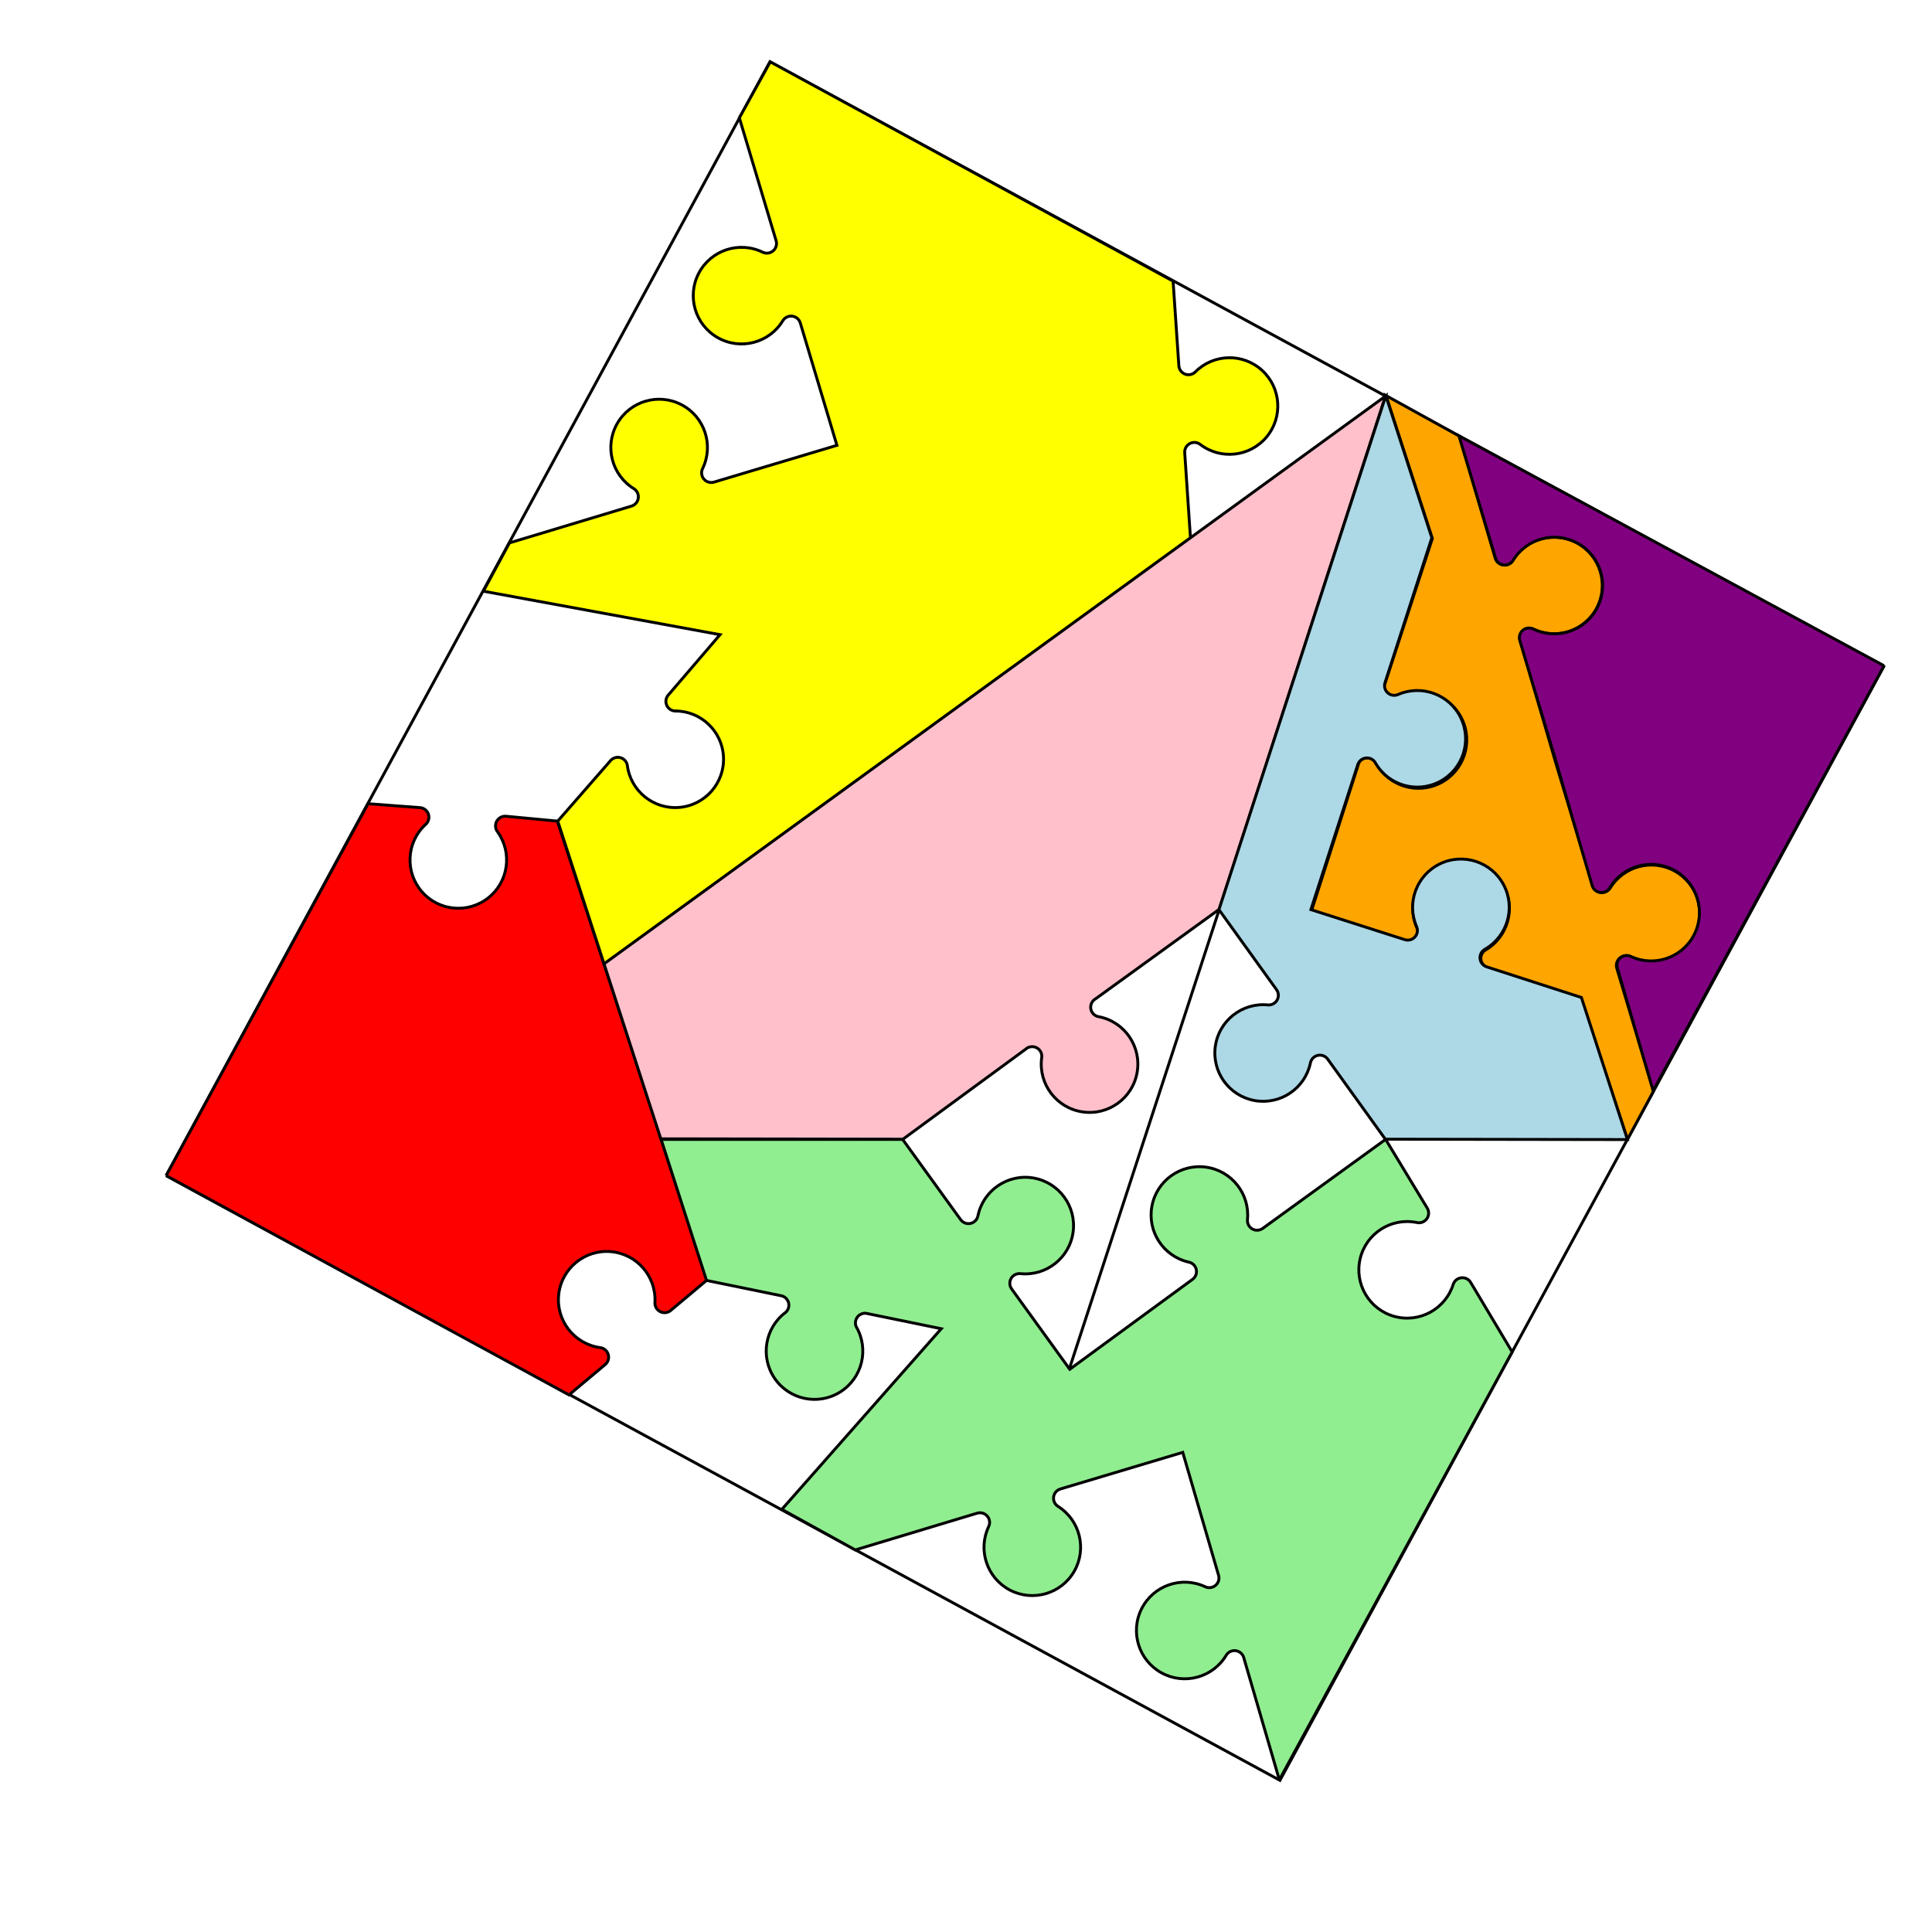
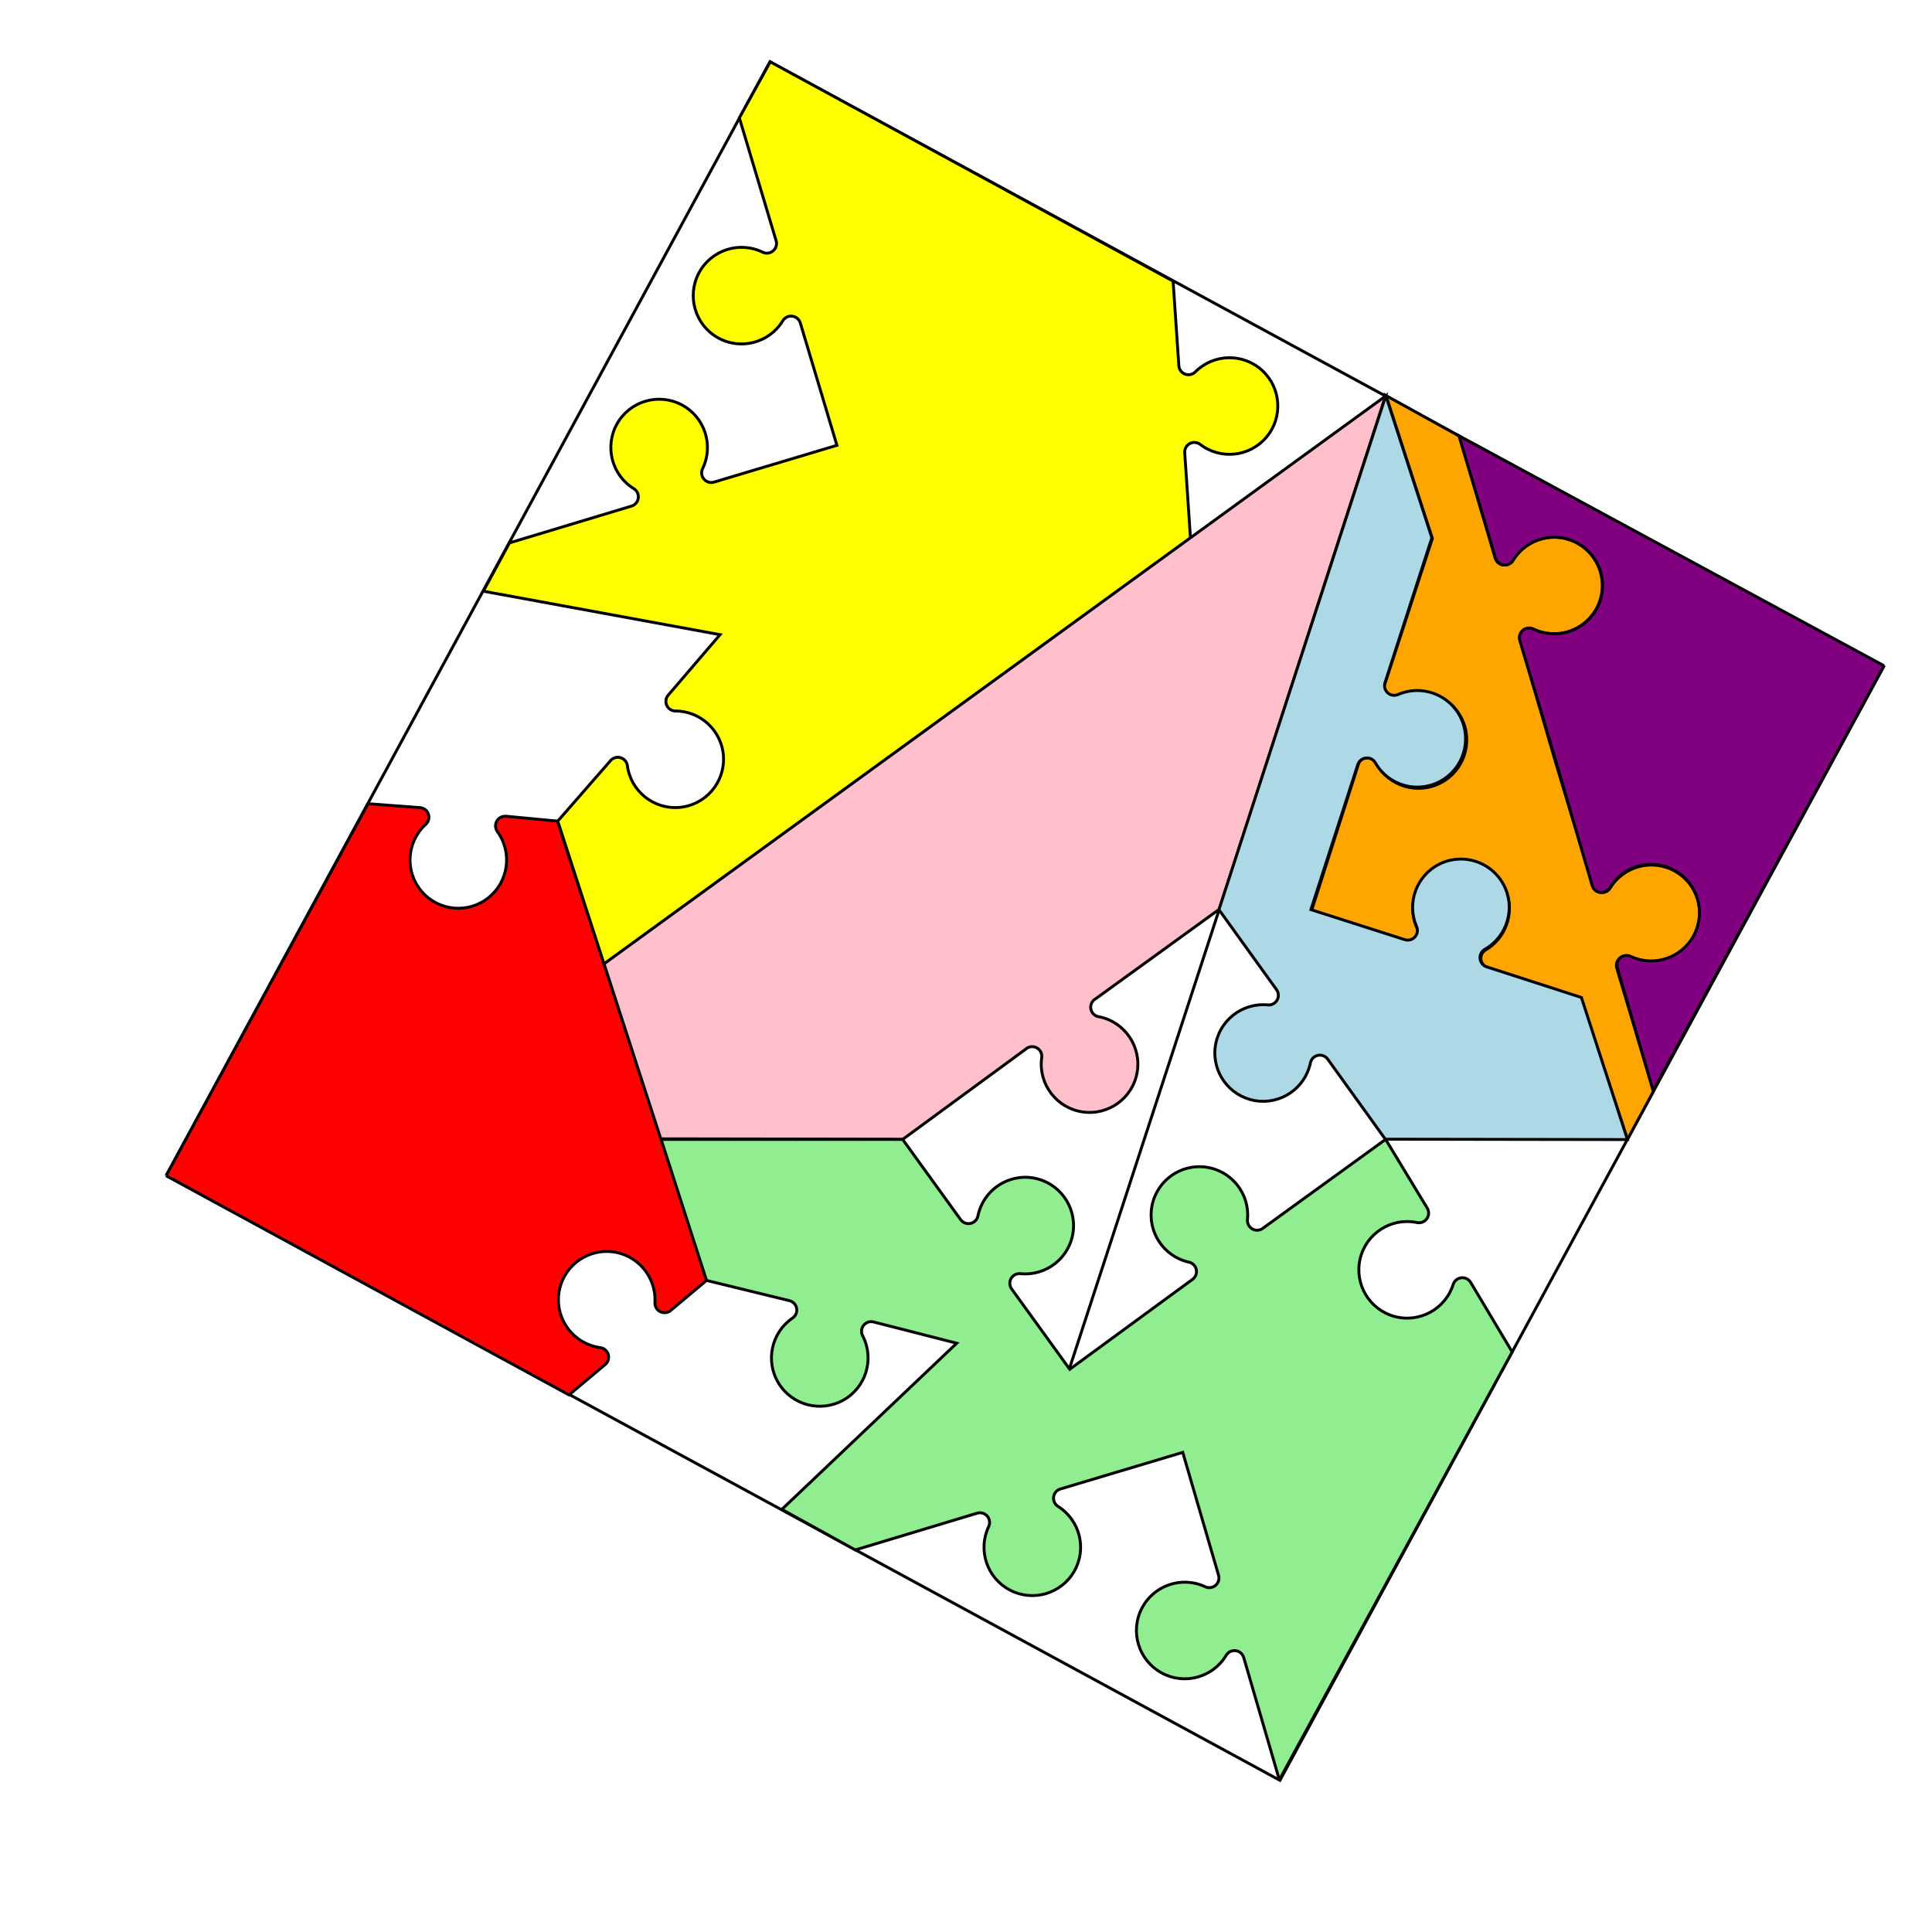
<svg xmlns="http://www.w3.org/2000/svg" version="1.1" width="500" height="500">
  <g transform="translate(250,250) scale(250)">
    <g transform="translate(-3,0) scale(1)">
      <g transform="translate(3,0)">
        <g transform="translate(-1.0,0.3)">
          <g transform="rotate(0)">
            <g transform="scale(1,1)">
              <g transform="translate(0,0)">
                <g transform="rotate(0)">
                  <path d="M 0.172 -0.083 L 0.797 -1.236 L 1.95 -0.61 L 1.325 0.543 L 0.172 -0.083" fill="transparent" stroke="black" stroke-width="0.003" />
                </g>
              </g>
              <g transform="translate(0,0)">
                <g transform="rotate(0)">
                  <path d="M 1.107 0.117 L 1.262 -0.358" fill="transparent" stroke="black" stroke-width="0.003" />
                </g>
              </g>
              <g transform="translate(0,0)">
                <g transform="rotate(0)">
                  <path d="M 0.172 -0.083 L 0.589 0.144 L 0.626 0.113 A 0.01 0.01 0 0 0 0.621 0.095 A 0.05 0.05 0 1 1 0.678 0.048 A 0.01 0.01 0 0 0 0.695 0.056 L 0.732 0.025 L 0.577 -0.45 L 0.524 -0.455 A 0.01 0.01 0 0 0 0.515 -0.439 A 0.05 0.05 0 1 1 0.44 -0.446 A 0.01 0.01 0 0 0 0.434 -0.464 L 0.381 -0.468 L 0.172 -0.083" fill="red" stroke="black" stroke-width="0.003" />
                </g>
              </g>
              <g transform="translate(0.6253704,-1.152991)">
                <g transform="rotate(0)">
                  <g transform="scale(1,1)">
                    <g transform="translate(0,0)">
                      <g transform="rotate(0)">
                        <path d="M 0.0 0.851 L 0.607 0.41 L 0.601 0.321 A 0.01 0.01 0 0 1 0.617 0.313 A 0.05 0.05 0 1 0 0.612 0.238 A 0.01 0.01 0 0 1 0.595 0.232 L 0.589 0.144 L 0.172 -0.083 L 0.14 -0.025 L 0.178 0.102 A 0.01 0.01 0 0 1 0.164 0.114 A 0.05 0.05 0 1 0 0.185 0.185 A 0.01 0.01 0 0 1 0.203 0.187 L 0.241 0.314 L 0.114 0.352 A 0.01 0.01 0 0 1 0.102 0.338 A 0.05 0.05 0 1 0 0.031 0.359 A 0.01 0.01 0 0 1 0.028 0.377 L -0.098 0.415 L -0.125 0.465 L 0.12 0.51 L 0.066 0.573 A 0.01 0.01 0 0 0 0.073 0.589 A 0.05 0.05 0 1 1 0.024 0.645 A 0.01 0.01 0 0 0 0.007 0.64 L -0.048 0.703 L 0.0 0.851" fill="yellow" stroke="black" stroke-width="0.003" />
                      </g>
                    </g>
                  </g>
                </g>
              </g>
              <g transform="translate(1.184387,0.5674859)">
                <g transform="rotate(0)">
                  <g transform="scale(1,1)">
                    <g transform="translate(0,0)">
                      <g transform="rotate(0)">
-                         <path d="M 0.14 -0.025 L 0.381 -0.468 L 0.338 -0.54 A 0.01 0.01 0 0 0 0.32 -0.538 A 0.05 0.05 0 1 1 0.282 -0.602 A 0.01 0.01 0 0 0 0.293 -0.617 L 0.25 -0.688 L 0.123 -0.596 A 0.01 0.01 0 0 1 0.107 -0.605 A 0.05 0.05 0 1 0 0.046 -0.561 A 0.01 0.01 0 0 1 0.05 -0.543 L -0.077 -0.45 L -0.137 -0.533 A 0.01 0.01 0 0 1 -0.128 -0.549 A 0.05 0.05 0 1 0 -0.172 -0.609 A 0.01 0.01 0 0 1 -0.19 -0.605 L -0.25 -0.688 L -0.5 -0.688 L -0.453 -0.542 L -0.375 -0.526 A 0.01 0.01 0 0 1 -0.371 -0.509 A 0.05 0.05 0 1 0 -0.298 -0.494 A 0.01 0.01 0 0 1 -0.288 -0.508 L -0.21 -0.492 L -0.375 -0.305 L -0.299 -0.263 L -0.173 -0.301 A 0.01 0.01 0 0 1 -0.161 -0.287 A 0.05 0.05 0 1 0 -0.089 -0.308 A 0.01 0.01 0 0 1 -0.087 -0.326 L 0.04 -0.364 L 0.077 -0.237 A 0.01 0.01 0 0 1 0.063 -0.225 A 0.05 0.05 0 1 0 0.085 -0.154 A 0.01 0.01 0 0 1 0.103 -0.152 L 0.14 -0.025" fill="lightgreen" stroke="black" stroke-width="0.003" />
+                         <path d="M 0.14 -0.025 L 0.381 -0.468 L 0.338 -0.54 A 0.01 0.01 0 0 0 0.32 -0.538 A 0.05 0.05 0 1 1 0.282 -0.602 A 0.01 0.01 0 0 0 0.293 -0.617 L 0.25 -0.688 L 0.123 -0.596 A 0.01 0.01 0 0 1 0.107 -0.605 A 0.05 0.05 0 1 0 0.046 -0.561 A 0.01 0.01 0 0 1 0.05 -0.543 L -0.077 -0.45 L -0.137 -0.533 A 0.01 0.01 0 0 1 -0.128 -0.549 A 0.05 0.05 0 1 0 -0.172 -0.609 A 0.01 0.01 0 0 1 -0.19 -0.605 L -0.25 -0.688 L -0.5 -0.688 L -0.453 -0.542 L -0.367 -0.521 A 0.01 0.01 0 0 1 -0.364 -0.503 A 0.05 0.05 0 1 0 -0.291 -0.484 A 0.01 0.01 0 0 1 -0.28 -0.499 L -0.194 -0.477 L -0.375 -0.305 L -0.299 -0.263 L -0.173 -0.301 A 0.01 0.01 0 0 1 -0.161 -0.287 A 0.05 0.05 0 1 0 -0.089 -0.308 A 0.01 0.01 0 0 1 -0.087 -0.326 L 0.04 -0.364 L 0.077 -0.237 A 0.01 0.01 0 0 1 0.063 -0.225 A 0.05 0.05 0 1 0 0.085 -0.154 A 0.01 0.01 0 0 1 0.103 -0.152 L 0.14 -0.025" fill="lightgreen" stroke="black" stroke-width="0.003" />
                      </g>
                    </g>
                  </g>
                </g>
              </g>
              <g transform="translate(1.809758,-0.5855055)">
                <g transform="rotate(0)">
                  <g transform="scale(1,1)">
                    <g transform="translate(0,0)">
                      <g transform="rotate(0)">
                        <path d="M -0.125 0.465 L -0.098 0.415 L -0.136 0.288 A 0.01 0.01 0 0 1 -0.122 0.276 A 0.05 0.05 0 1 0 -0.143 0.205 A 0.01 0.01 0 0 1 -0.161 0.202 L -0.199 0.076 L -0.236 -0.051 A 0.01 0.01 0 0 1 -0.222 -0.063 A 0.05 0.05 0 1 0 -0.244 -0.134 A 0.01 0.01 0 0 1 -0.262 -0.137 L -0.299 -0.263 L -0.375 -0.305 L -0.327 -0.157 L -0.376 -0.007 A 0.01 0.01 0 0 0 -0.362 0.006 A 0.05 0.05 0 1 1 -0.385 0.076 A 0.01 0.01 0 0 0 -0.404 0.078 L -0.452 0.228 L -0.355 0.26 A 0.01 0.01 0 0 0 -0.343 0.246 A 0.05 0.05 0 1 1 -0.272 0.269 A 0.01 0.01 0 0 0 -0.27 0.287 L -0.173 0.319 L -0.125 0.465" fill="orange" stroke="black" stroke-width="0.003" />
                      </g>
                    </g>
                    <g transform="translate(-0.02921191,0.02533518)">
                      <g transform="rotate(0)">
                        <g transform="scale(1,1)">
                          <g transform="translate(0,0)">
                            <g transform="rotate(180)">
                              <g transform="scale(1,1)">
                                <g transform="translate(0.02921191,-0.02533518)">
                                  <g transform="rotate(0)">
                                    <g transform="scale(1,1)">
                                      <g transform="translate(0,0)">
                                        <g transform="rotate(0)">
                                          <path d="M -0.199 0.076 L 0.241 0.314 L 0.203 0.187 A 0.01 0.01 0 0 0 0.185 0.185 A 0.05 0.05 0 1 1 0.164 0.114 A 0.01 0.01 0 0 0 0.178 0.102 L 0.14 -0.025 L 0.103 -0.152 A 0.01 0.01 0 0 0 0.085 -0.154 A 0.05 0.05 0 1 1 0.063 -0.225 A 0.01 0.01 0 0 0 0.077 -0.237 L 0.04 -0.364 L -0.199 0.076" fill="purple" stroke="black" stroke-width="0.003" />
                                        </g>
                                      </g>
                                    </g>
                                  </g>
                                </g>
                              </g>
                            </g>
                          </g>
                        </g>
                      </g>
                    </g>
                  </g>
                </g>
              </g>
              <g transform="translate(1.184387,-0.120705)">
                <g transform="rotate(0)">
                  <g transform="scale(1,1)">
                    <g transform="translate(0,0)">
                      <g transform="rotate(36)">
                        <g transform="scale(1,1)">
                          <g transform="translate(0.25,-0.08122992)">
                            <g transform="rotate(0)">
                              <g transform="scale(1,1)">
                                <g transform="translate(0,0)">
                                  <g transform="rotate(0)">
                                    <path d="M -0.655 0.375 L -0.452 0.228 L -0.404 0.078 A 0.01 0.01 0 0 1 -0.385 0.076 A 0.05 0.05 0 1 0 -0.362 0.006 A 0.01 0.01 0 0 1 -0.376 -0.007 L -0.327 -0.157 L -0.5 -0.688 L -0.809 0.263 L -0.655 0.375" fill="pink" stroke="black" stroke-width="0.003" />
                                  </g>
                                </g>
                                <g transform="translate(-0.25,0.08122992)">
                                  <g transform="rotate(0)">
                                    <g transform="scale(1,1)">
                                      <g transform="translate(0,0)">
                                        <g transform="rotate(180)">
                                          <g transform="scale(1,1)">
                                            <g transform="translate(0.25,-0.08122992)">
                                              <g transform="rotate(0)">
                                                <g transform="scale(1,1)">
                                                  <g transform="translate(0,0)">
                                                    <g transform="rotate(0)">
                                                      <path d="M 0.0 0.851 L -0.173 0.319 L -0.27 0.287 A 0.01 0.01 0 0 1 -0.272 0.269 A 0.05 0.05 0 1 0 -0.343 0.246 A 0.01 0.01 0 0 1 -0.355 0.26 L -0.452 0.228 L -0.655 0.375 L -0.53 0.466 L -0.432 0.434 A 0.01 0.01 0 0 1 -0.42 0.448 A 0.05 0.05 0 1 0 -0.349 0.425 A 0.01 0.01 0 0 1 -0.347 0.407 L -0.25 0.375 L -0.201 0.525 A 0.01 0.01 0 0 1 -0.215 0.537 A 0.05 0.05 0 1 0 -0.192 0.608 A 0.01 0.01 0 0 1 -0.174 0.61 L -0.125 0.76 L 0.0 0.851" fill="lightblue" stroke="black" stroke-width="0.003" />
                                                    </g>
                                                  </g>
                                                </g>
                                              </g>
                                            </g>
                                          </g>
                                        </g>
                                      </g>
                                    </g>
                                  </g>
                                </g>
                              </g>
                            </g>
                          </g>
                        </g>
                      </g>
                    </g>
                  </g>
                </g>
              </g>
            </g>
          </g>
        </g>
        <g transform="translate(-1.0,0.3)">
          <g transform="rotate(0)">
            <g transform="scale(1,1)">
              <g transform="translate(0.6253704,-1.152991)">
                <g transform="rotate(0)">
                  <g transform="scale(1,1)">
</g>
                </g>
              </g>
              <g transform="translate(1.184387,0.5674859)">
                <g transform="rotate(0)">
                  <g transform="scale(1,1)">
</g>
                </g>
              </g>
              <g transform="translate(1.809758,-0.5855055)">
                <g transform="rotate(0)">
                  <g transform="scale(1,1)">
                    <g transform="translate(-0.02921191,0.02533518)">
                      <g transform="rotate(0)">
                        <g transform="scale(1,1)">
                          <g transform="translate(0,0)">
                            <g transform="rotate(180)">
                              <g transform="scale(1,1)">
                                <g transform="translate(0.02921191,-0.02533518)">
                                  <g transform="rotate(0)">
                                    <g transform="scale(1,1)">
</g>
                                  </g>
                                </g>
                              </g>
                            </g>
                          </g>
                        </g>
                      </g>
                    </g>
                  </g>
                </g>
              </g>
              <g transform="translate(1.184387,-0.120705)">
                <g transform="rotate(0)">
                  <g transform="scale(1,1)">
                    <g transform="translate(0,0)">
                      <g transform="rotate(36)">
                        <g transform="scale(1,1)">
                          <g transform="translate(0.25,-0.08122992)">
                            <g transform="rotate(0)">
                              <g transform="scale(1,1)">
                                <g transform="translate(-0.25,0.08122992)">
                                  <g transform="rotate(0)">
                                    <g transform="scale(1,1)">
                                      <g transform="translate(0,0)">
                                        <g transform="rotate(180)">
                                          <g transform="scale(1,1)">
                                            <g transform="translate(0.25,-0.08122992)">
                                              <g transform="rotate(0)">
                                                <g transform="scale(1,1)">
</g>
                                              </g>
                                            </g>
                                          </g>
                                        </g>
                                      </g>
                                    </g>
                                  </g>
                                </g>
                              </g>
                            </g>
                          </g>
                        </g>
                      </g>
                    </g>
                  </g>
                </g>
              </g>
            </g>
          </g>
        </g>
      </g>
    </g>
  </g>
</svg>
